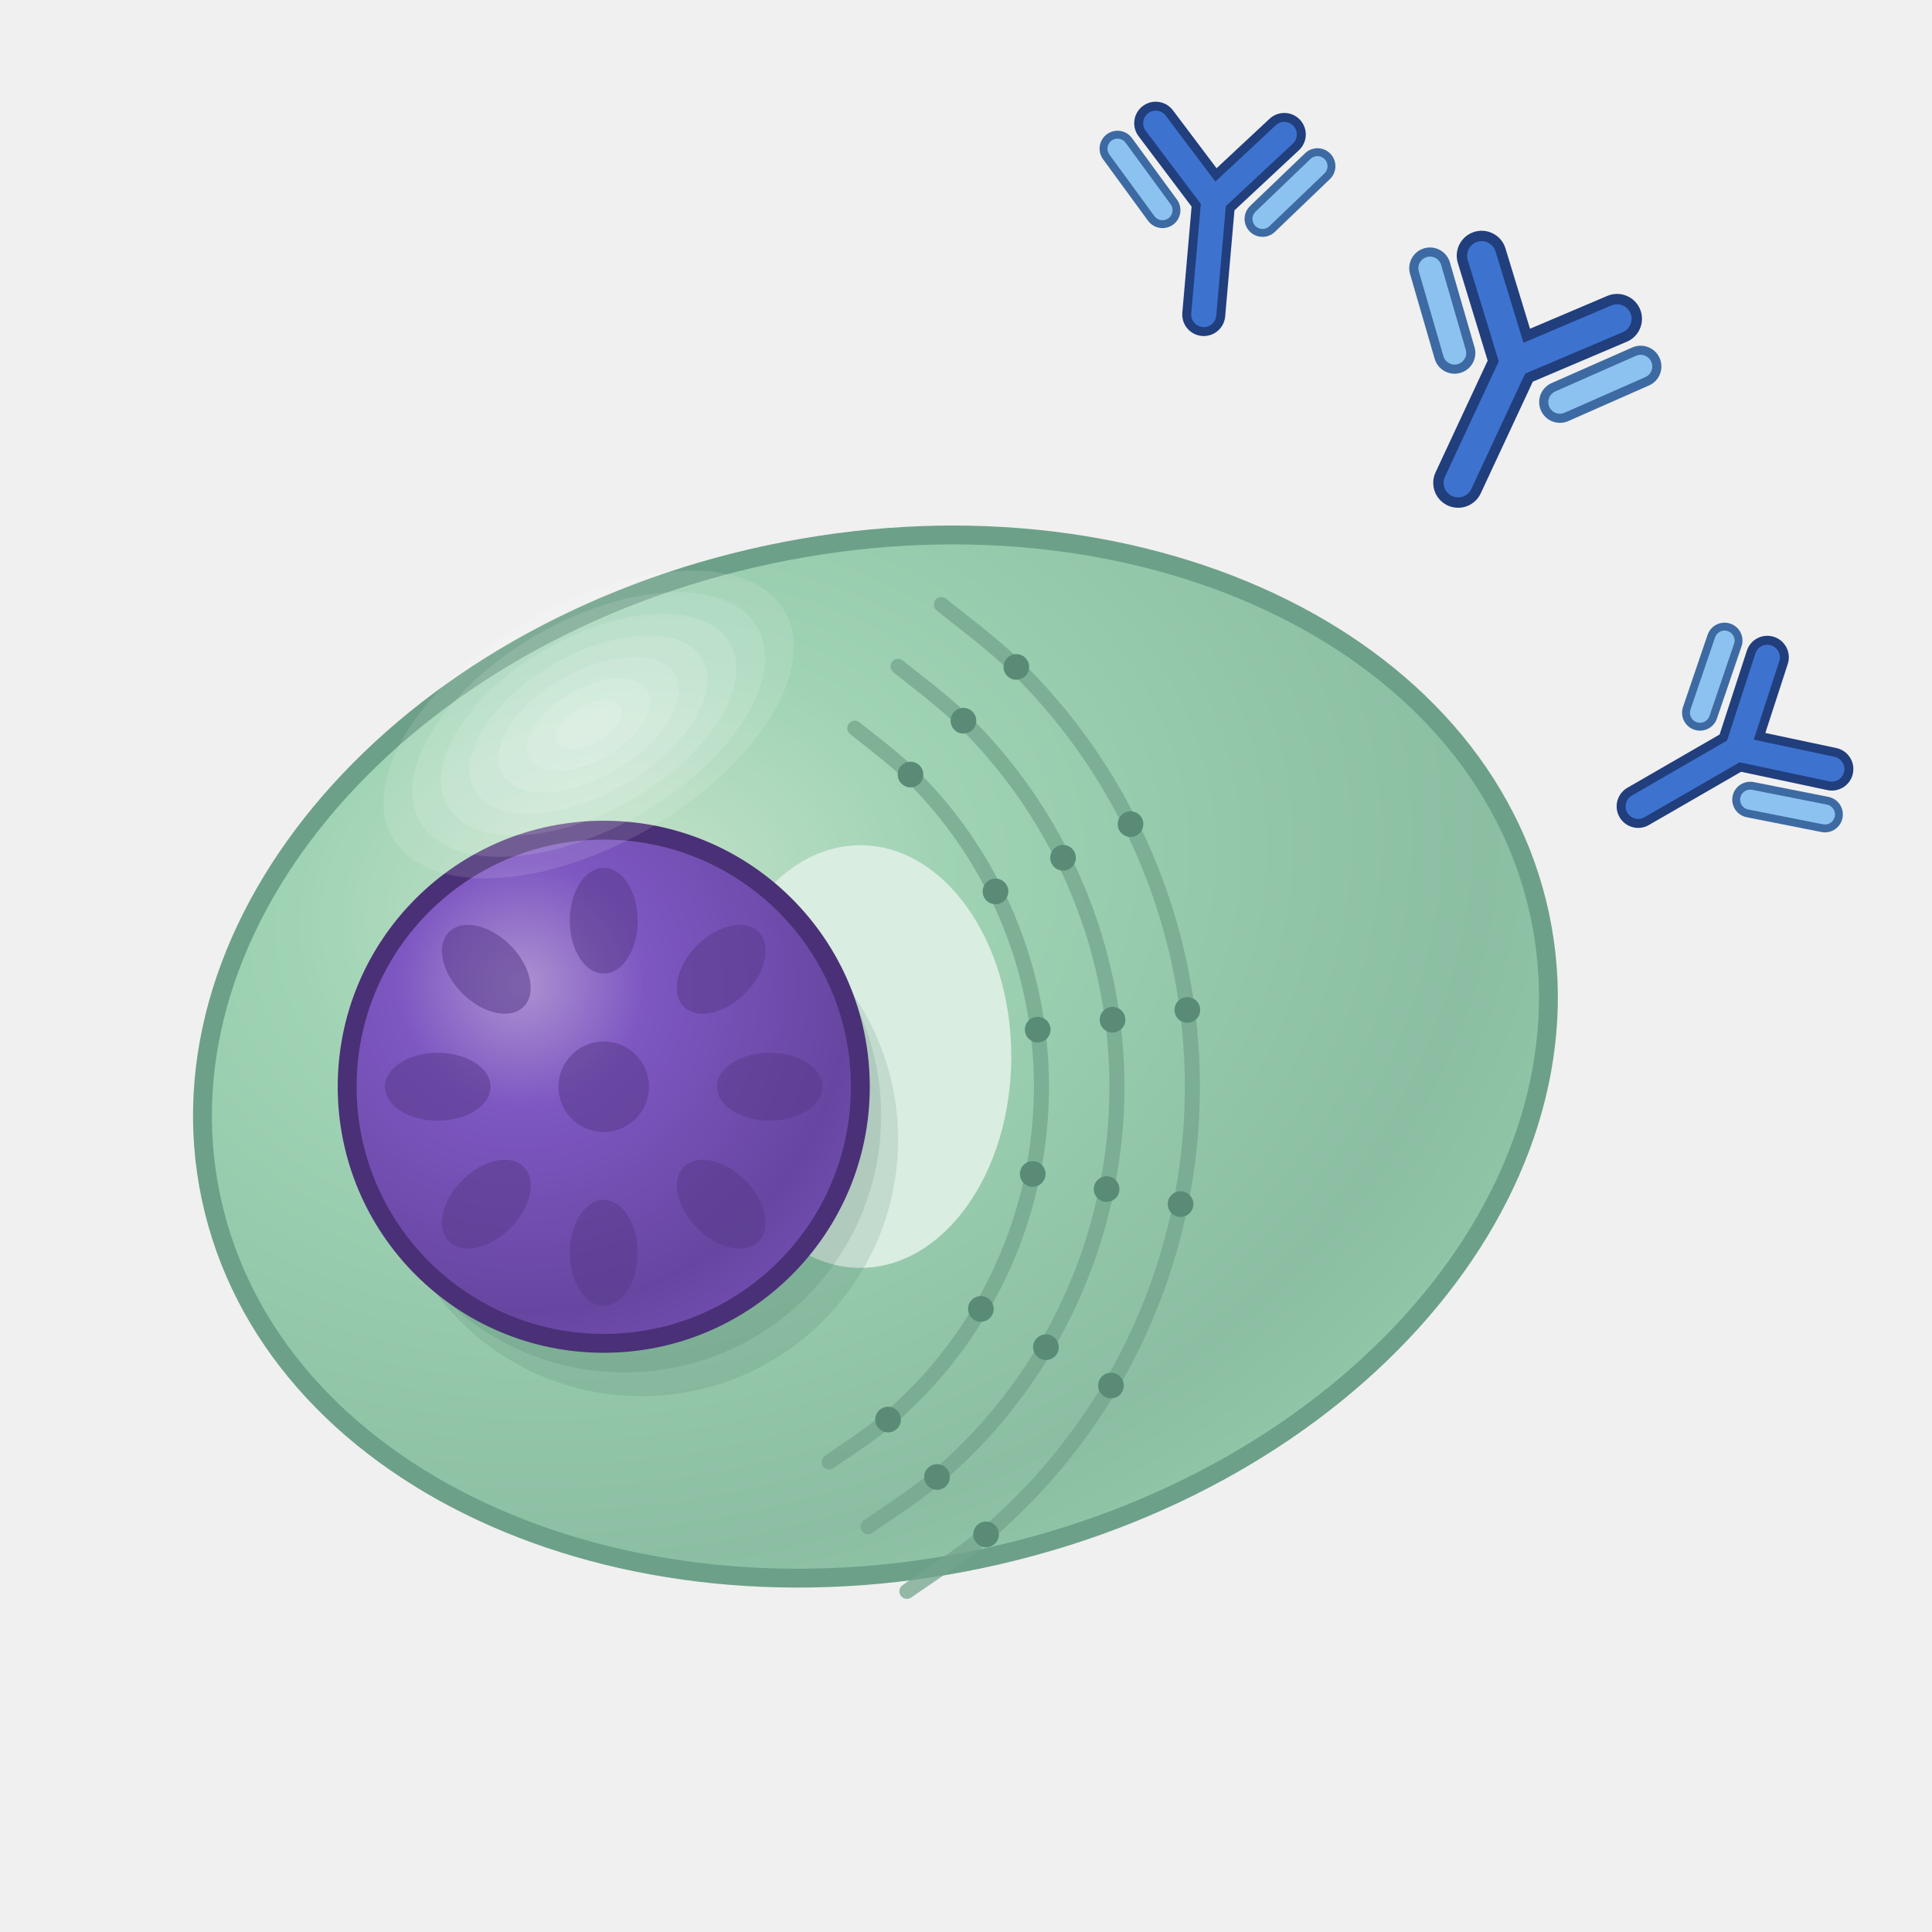
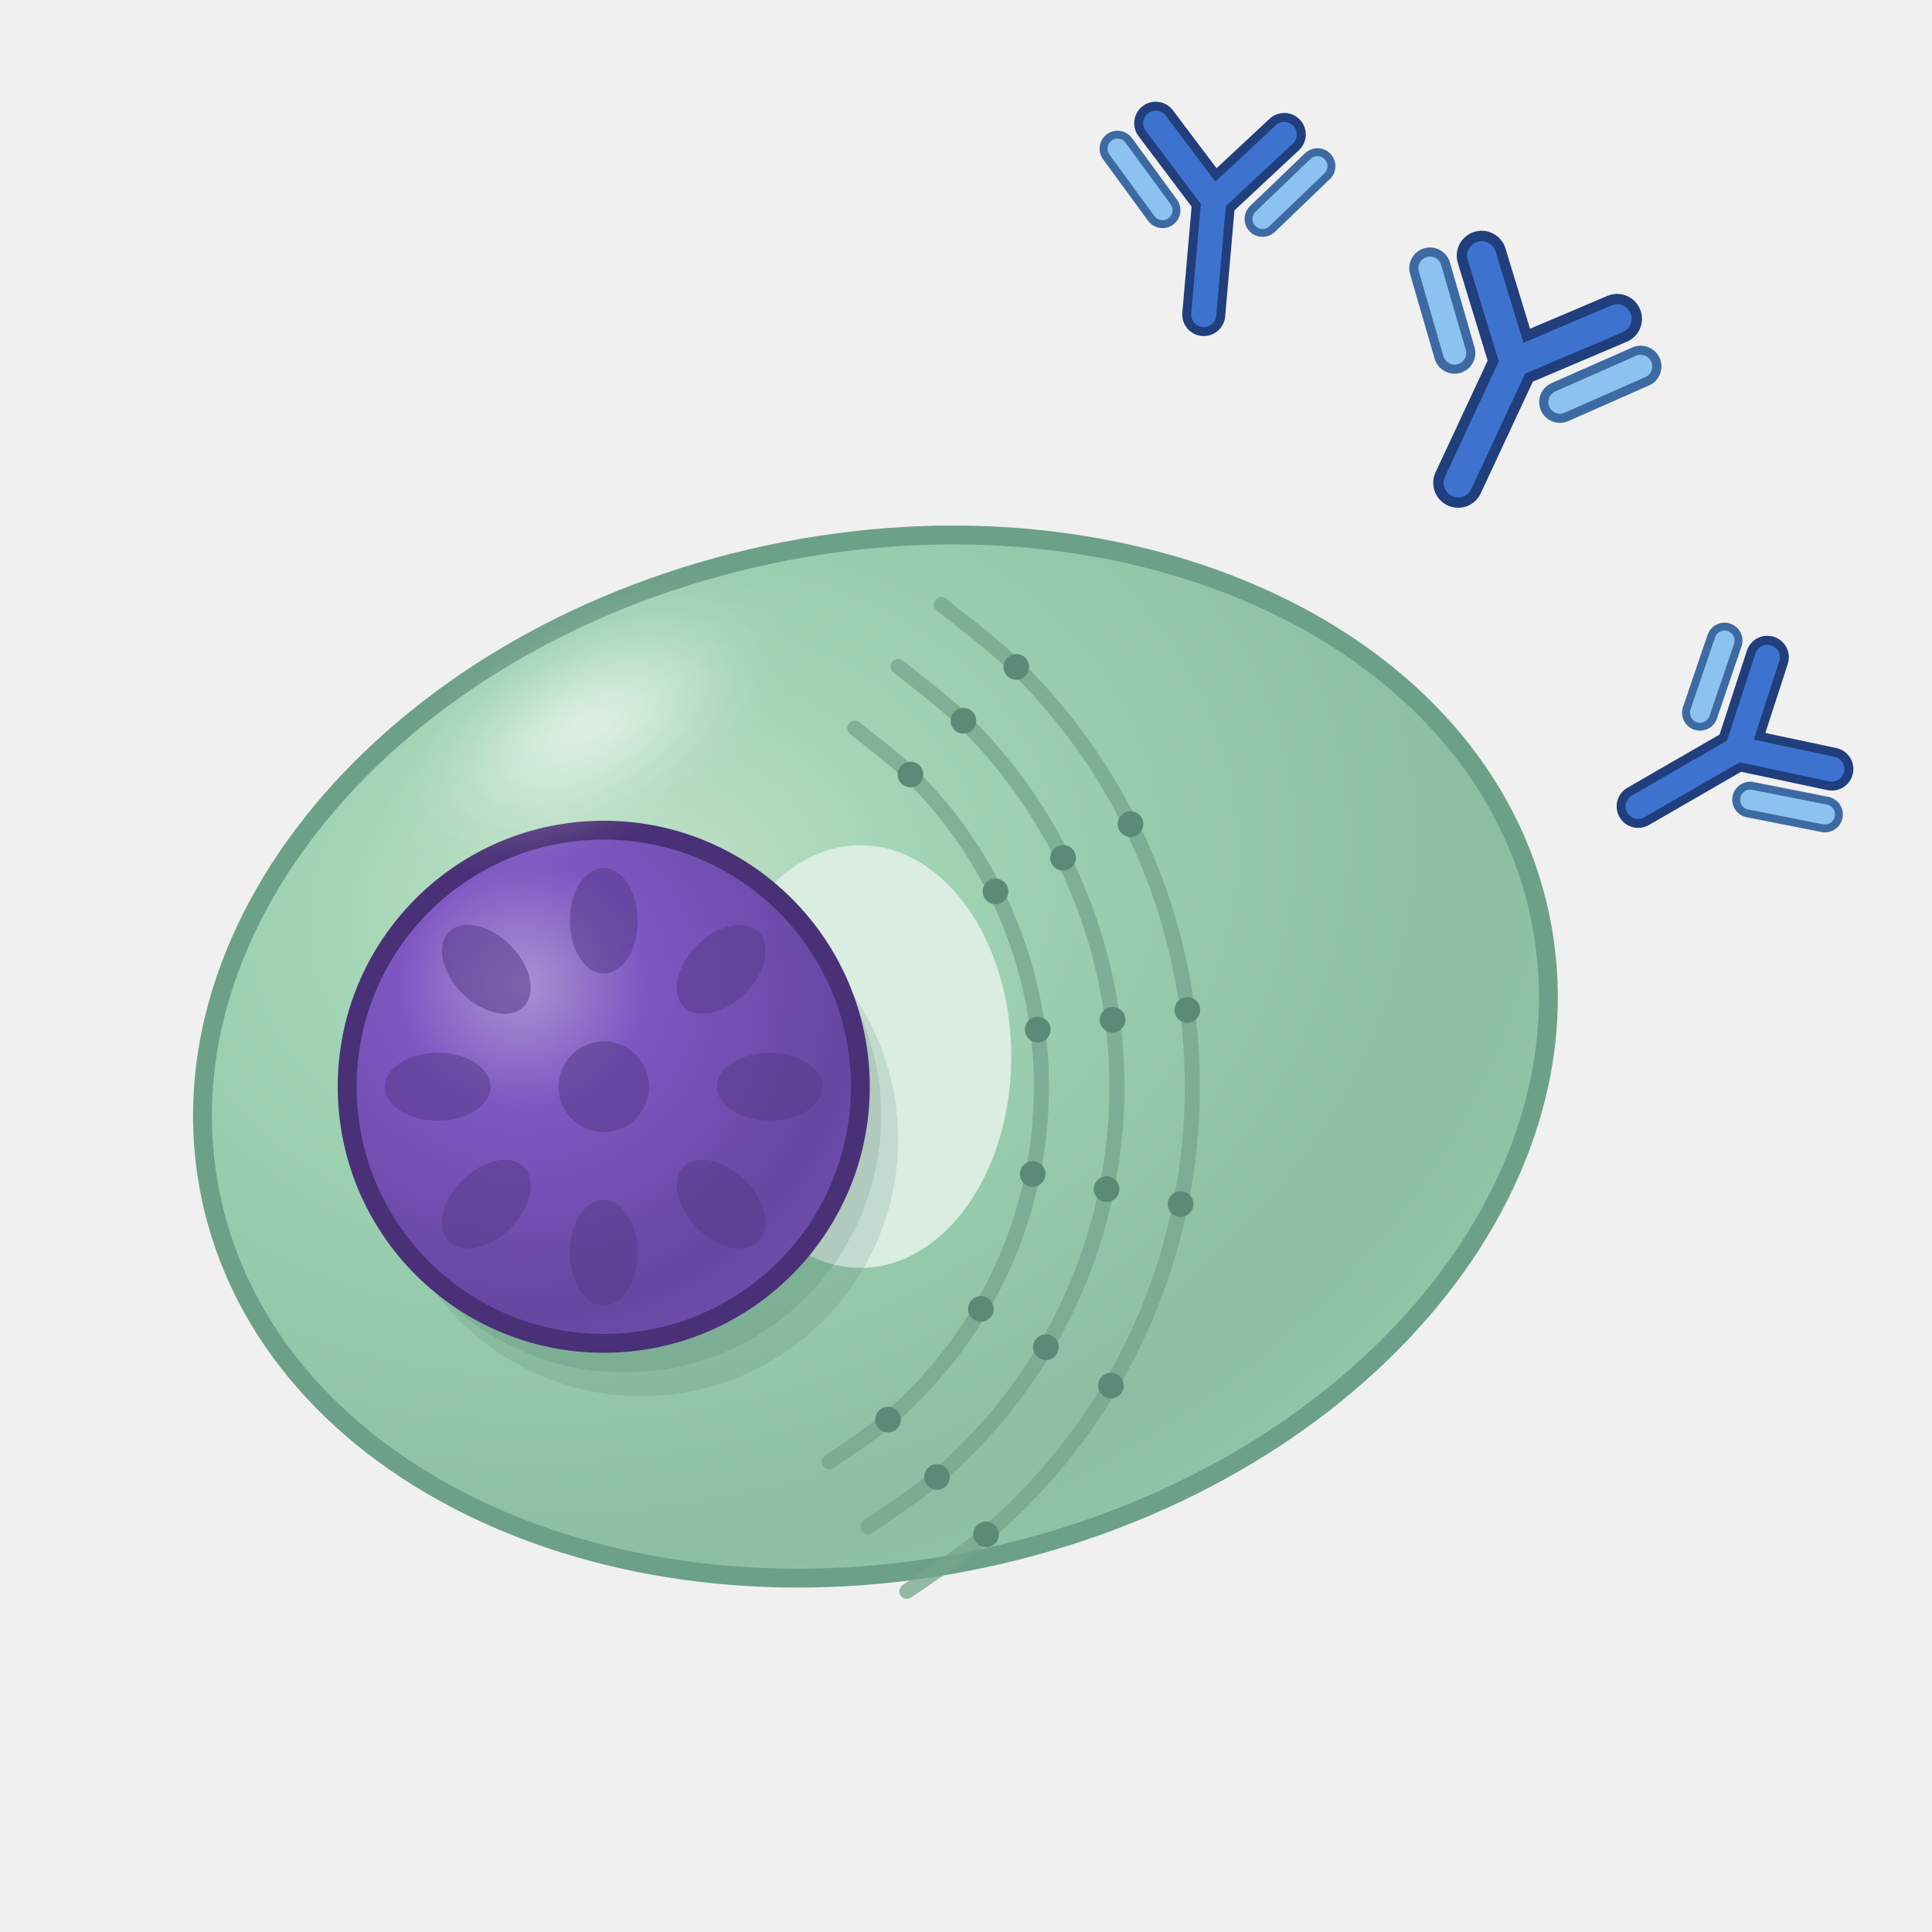
<svg xmlns="http://www.w3.org/2000/svg" viewBox="0 0 256 256" width="256" height="256" role="img" aria-labelledby="plasma-cell-title">
  <defs>
    <radialGradient id="plasma-cell-body" cx="0.34" cy="0.3" r="0.8">
      <stop offset="0" stop-color="#9FD3B4" />
      <stop offset="0" stop-color="#c5e2ca" />
      <stop offset="0.3" stop-color="#9FD3B4" />
      <stop offset="0.8" stop-color="#8bbea2" />
      <stop offset="1" stop-color="#95c9ab" />
    </radialGradient>
    <radialGradient id="plasma-cell-nucleus" cx="0.34" cy="0.3" r="0.8">
      <stop offset="0" stop-color="#7E57C2" />
      <stop offset="0" stop-color="#ac91d1" />
      <stop offset="0.3" stop-color="#7E57C2" />
      <stop offset="0.8" stop-color="#6746a1" />
      <stop offset="1" stop-color="#734fb2" />
+     </radialGradient>
+     <radialGradient id="plasma-cell-fade0">
+       <stop offset="0" stop-color="#fff" />
+       <stop offset="0.45" stop-color="#fff" />
+       <stop offset="1" stop-color="#fff" stop-opacity="0" />
    </radialGradient>
  </defs>
  <ellipse cx="116" cy="140" rx="90" ry="68" transform="rotate(-12 116 140)" fill="url(#plasma-cell-body)" stroke="#6da089" stroke-width="2.5" />
  <path d="M113.27 96.49C114.5 97.51 118.38 100.39 120.65 102.63C122.93 104.87 125.05 107.33 126.92 109.91C128.8 112.49 130.48 115.26 131.91 118.12C133.33 120.98 134.53 123.99 135.47 127.04C136.4 130.09 137.09 133.27 137.5 136.43C137.92 139.59 138.08 142.84 137.96 146.02C137.85 149.21 137.47 152.44 136.84 155.56C136.2 158.69 135.29 161.81 134.15 164.79C133 167.76 131.59 170.69 129.97 173.44C128.35 176.19 126.48 178.84 124.43 181.28C122.38 183.73 120.09 186.03 117.67 188.1C115.24 190.18 111.17 192.78 109.87 193.72" fill="none" stroke="#74a68e" stroke-width="2" stroke-linecap="round" opacity="0.75" />
  <circle cx="120.65" cy="102.63" r="1.7" fill="#598b77" />
  <circle cx="131.91" cy="118.12" r="1.7" fill="#598b77" />
  <circle cx="137.5" cy="136.43" r="1.7" fill="#598b77" />
  <circle cx="136.84" cy="155.56" r="1.7" fill="#598b77" />
  <circle cx="129.97" cy="173.44" r="1.7" fill="#598b77" />
  <circle cx="117.67" cy="188.1" r="1.7" fill="#598b77" />
  <path d="M119 88.3C120.45 89.5 124.99 92.88 127.66 95.5C130.33 98.12 132.81 101 135.01 104.03C137.21 107.06 139.19 110.31 140.86 113.66C142.52 117.01 143.93 120.54 145.03 124.12C146.12 127.7 146.93 131.42 147.42 135.12C147.91 138.83 148.09 142.63 147.96 146.37C147.83 150.11 147.38 153.89 146.63 157.56C145.89 161.22 144.82 164.88 143.48 168.37C142.14 171.86 140.49 175.29 138.59 178.51C136.69 181.74 134.5 184.84 132.09 187.71C129.69 190.58 127.01 193.28 124.16 195.71C121.32 198.14 116.55 201.19 115.02 202.29" fill="none" stroke="#74a68e" stroke-width="2" stroke-linecap="round" opacity="0.75" />
  <circle cx="127.66" cy="95.5" r="1.7" fill="#598b77" />
  <circle cx="140.86" cy="113.66" r="1.7" fill="#598b77" />
  <circle cx="147.42" cy="135.12" r="1.7" fill="#598b77" />
  <circle cx="146.63" cy="157.56" r="1.7" fill="#598b77" />
  <circle cx="138.59" cy="178.51" r="1.7" fill="#598b77" />
  <circle cx="124.16" cy="195.71" r="1.7" fill="#598b77" />
  <path d="M124.74 80.11C126.39 81.48 131.61 85.36 134.67 88.37C137.73 91.37 140.58 94.68 143.1 98.15C145.63 101.62 147.89 105.36 149.8 109.2C151.72 113.04 153.34 117.09 154.59 121.2C155.85 125.3 156.77 129.56 157.33 133.82C157.89 138.07 158.1 142.43 157.95 146.72C157.8 151.01 157.29 155.35 156.43 159.55C155.58 163.76 154.36 167.95 152.82 171.95C151.28 175.96 149.39 179.89 147.21 183.59C145.03 187.29 142.51 190.85 139.75 194.14C136.99 197.42 133.92 200.52 130.66 203.31C127.39 206.1 121.92 209.6 120.17 210.86" fill="none" stroke="#74a68e" stroke-width="2" stroke-linecap="round" opacity="0.75" />
  <circle cx="134.67" cy="88.37" r="1.7" fill="#598b77" />
  <circle cx="149.8" cy="109.2" r="1.7" fill="#598b77" />
  <circle cx="157.33" cy="133.82" r="1.7" fill="#598b77" />
  <circle cx="156.43" cy="159.55" r="1.7" fill="#598b77" />
  <circle cx="147.21" cy="183.59" r="1.7" fill="#598b77" />
  <circle cx="130.66" cy="203.31" r="1.7" fill="#598b77" />
  <ellipse cx="114" cy="140" rx="20" ry="28" fill="#d9ede1" />
  <g transform="translate(2.75 3.85)">
    <circle cx="80" cy="144" r="34" fill="#2b5b4f" opacity="0.13" />
  </g>
  <g transform="translate(5 7)">
    <circle cx="80" cy="144" r="34" fill="#2b5b4f" opacity="0.13" />
  </g>
  <circle cx="80" cy="144" r="34" fill="url(#plasma-cell-nucleus)" stroke="#4a3076" stroke-width="2.5" />
  <ellipse cx="102" cy="144" rx="7" ry="4.5" transform="rotate(0 102 144)" fill="#583b8b" opacity="0.55" />
  <ellipse cx="95.56" cy="159.56" rx="7" ry="4.5" transform="rotate(45 95.56 159.56)" fill="#583b8b" opacity="0.55" />
  <ellipse cx="80" cy="166" rx="7" ry="4.5" transform="rotate(90 80 166)" fill="#583b8b" opacity="0.55" />
  <ellipse cx="64.44" cy="159.56" rx="7" ry="4.5" transform="rotate(135 64.44 159.56)" fill="#583b8b" opacity="0.55" />
  <ellipse cx="58" cy="144" rx="7" ry="4.5" transform="rotate(180 58 144)" fill="#583b8b" opacity="0.55" />
  <ellipse cx="64.44" cy="128.44" rx="7" ry="4.5" transform="rotate(225 64.44 128.44)" fill="#583b8b" opacity="0.55" />
  <ellipse cx="80" cy="122" rx="7" ry="4.5" transform="rotate(270 80 122)" fill="#583b8b" opacity="0.55" />
  <ellipse cx="95.56" cy="128.44" rx="7" ry="4.5" transform="rotate(315 95.56 128.44)" fill="#583b8b" opacity="0.55" />
  <circle cx="80" cy="144" r="6" fill="#583b8b" opacity="0.55" />
-   <g fill="#fff" fill-opacity="0.114" transform="rotate(-30 78 96)">
+   <g fill="url(#plasma-cell-fade0)" fill-opacity="0.114" transform="rotate(-30 78 96)">
    <ellipse cx="78" cy="96" rx="30" ry="15.95" />
    <ellipse cx="78" cy="96" rx="25.8" ry="13.72" />
    <ellipse cx="78" cy="96" rx="21.6" ry="11.48" />
    <ellipse cx="78" cy="96" rx="17.4" ry="9.25" />
    <ellipse cx="78" cy="96" rx="13.2" ry="7.02" />
    <ellipse cx="78" cy="96" rx="9" ry="4.79" />
    <ellipse cx="78" cy="96" rx="4.8" ry="2.55" />
  </g>
  <g transform="translate(196 58) rotate(25) scale(1.1)" fill="none" stroke-linecap="round" stroke-linejoin="round">
    <path d="M-7 -8L-14 -16M7 -8L14 -16" stroke="#3d6aa3" stroke-width="5" />
    <path d="M-7 -8L-14 -16M7 -8L14 -16" stroke="#8CC2F0" stroke-width="2.8" />
    <path d="M0 6L0 -10M0 -10L-9 -20M0 -10L9 -20" stroke="#213e7d" stroke-width="6" />
    <path d="M0 6L0 -10M0 -10L-9 -20M0 -10L9 -20" stroke="#3D73CF" stroke-width="3.5" />
  </g>
  <g transform="translate(222 104) rotate(60) scale(0.95)" fill="none" stroke-linecap="round" stroke-linejoin="round">
    <path d="M-7 -8L-14 -16M7 -8L14 -16" stroke="#3d6aa3" stroke-width="5" />
    <path d="M-7 -8L-14 -16M7 -8L14 -16" stroke="#8CC2F0" stroke-width="2.8" />
    <path d="M0 6L0 -10M0 -10L-9 -20M0 -10L9 -20" stroke="#213e7d" stroke-width="6" />
    <path d="M0 6L0 -10M0 -10L-9 -20M0 -10L9 -20" stroke="#3D73CF" stroke-width="3.5" />
  </g>
  <g transform="translate(160 36) rotate(5) scale(0.95)" fill="none" stroke-linecap="round" stroke-linejoin="round">
    <path d="M-7 -8L-14 -16M7 -8L14 -16" stroke="#3d6aa3" stroke-width="5" />
    <path d="M-7 -8L-14 -16M7 -8L14 -16" stroke="#8CC2F0" stroke-width="2.8" />
    <path d="M0 6L0 -10M0 -10L-9 -20M0 -10L9 -20" stroke="#213e7d" stroke-width="6" />
    <path d="M0 6L0 -10M0 -10L-9 -20M0 -10L9 -20" stroke="#3D73CF" stroke-width="3.5" />
  </g>
</svg>
